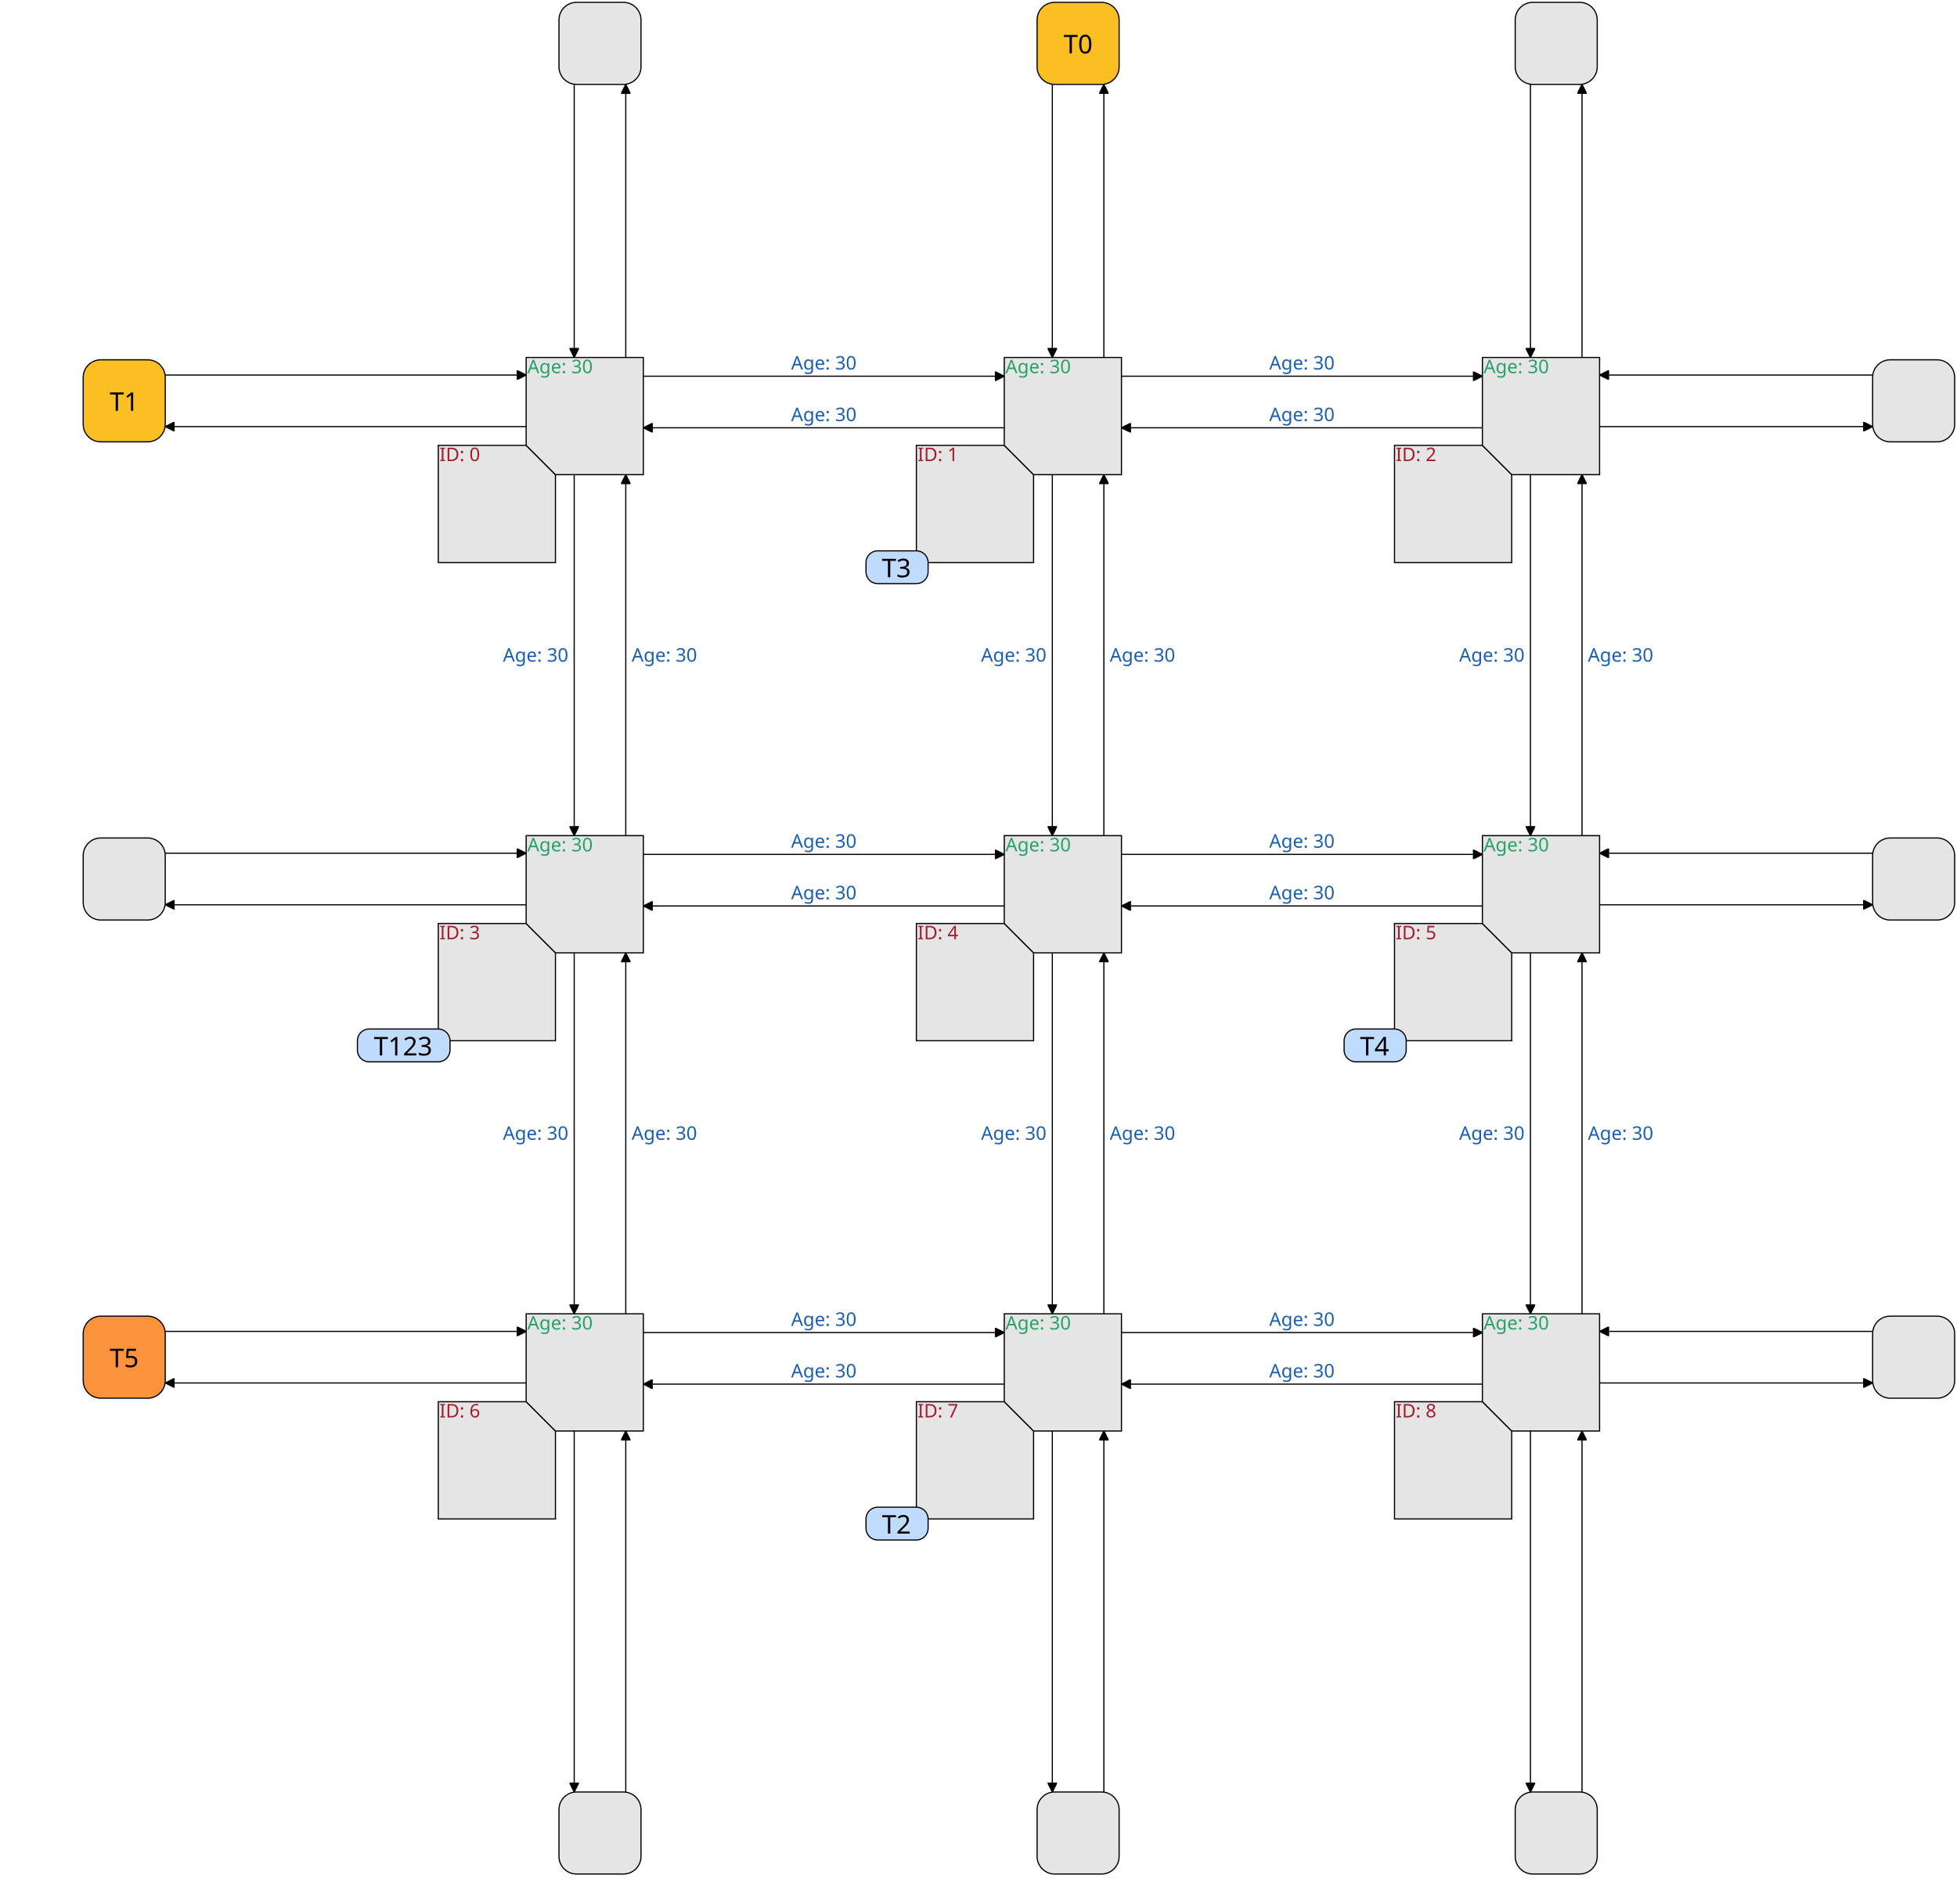
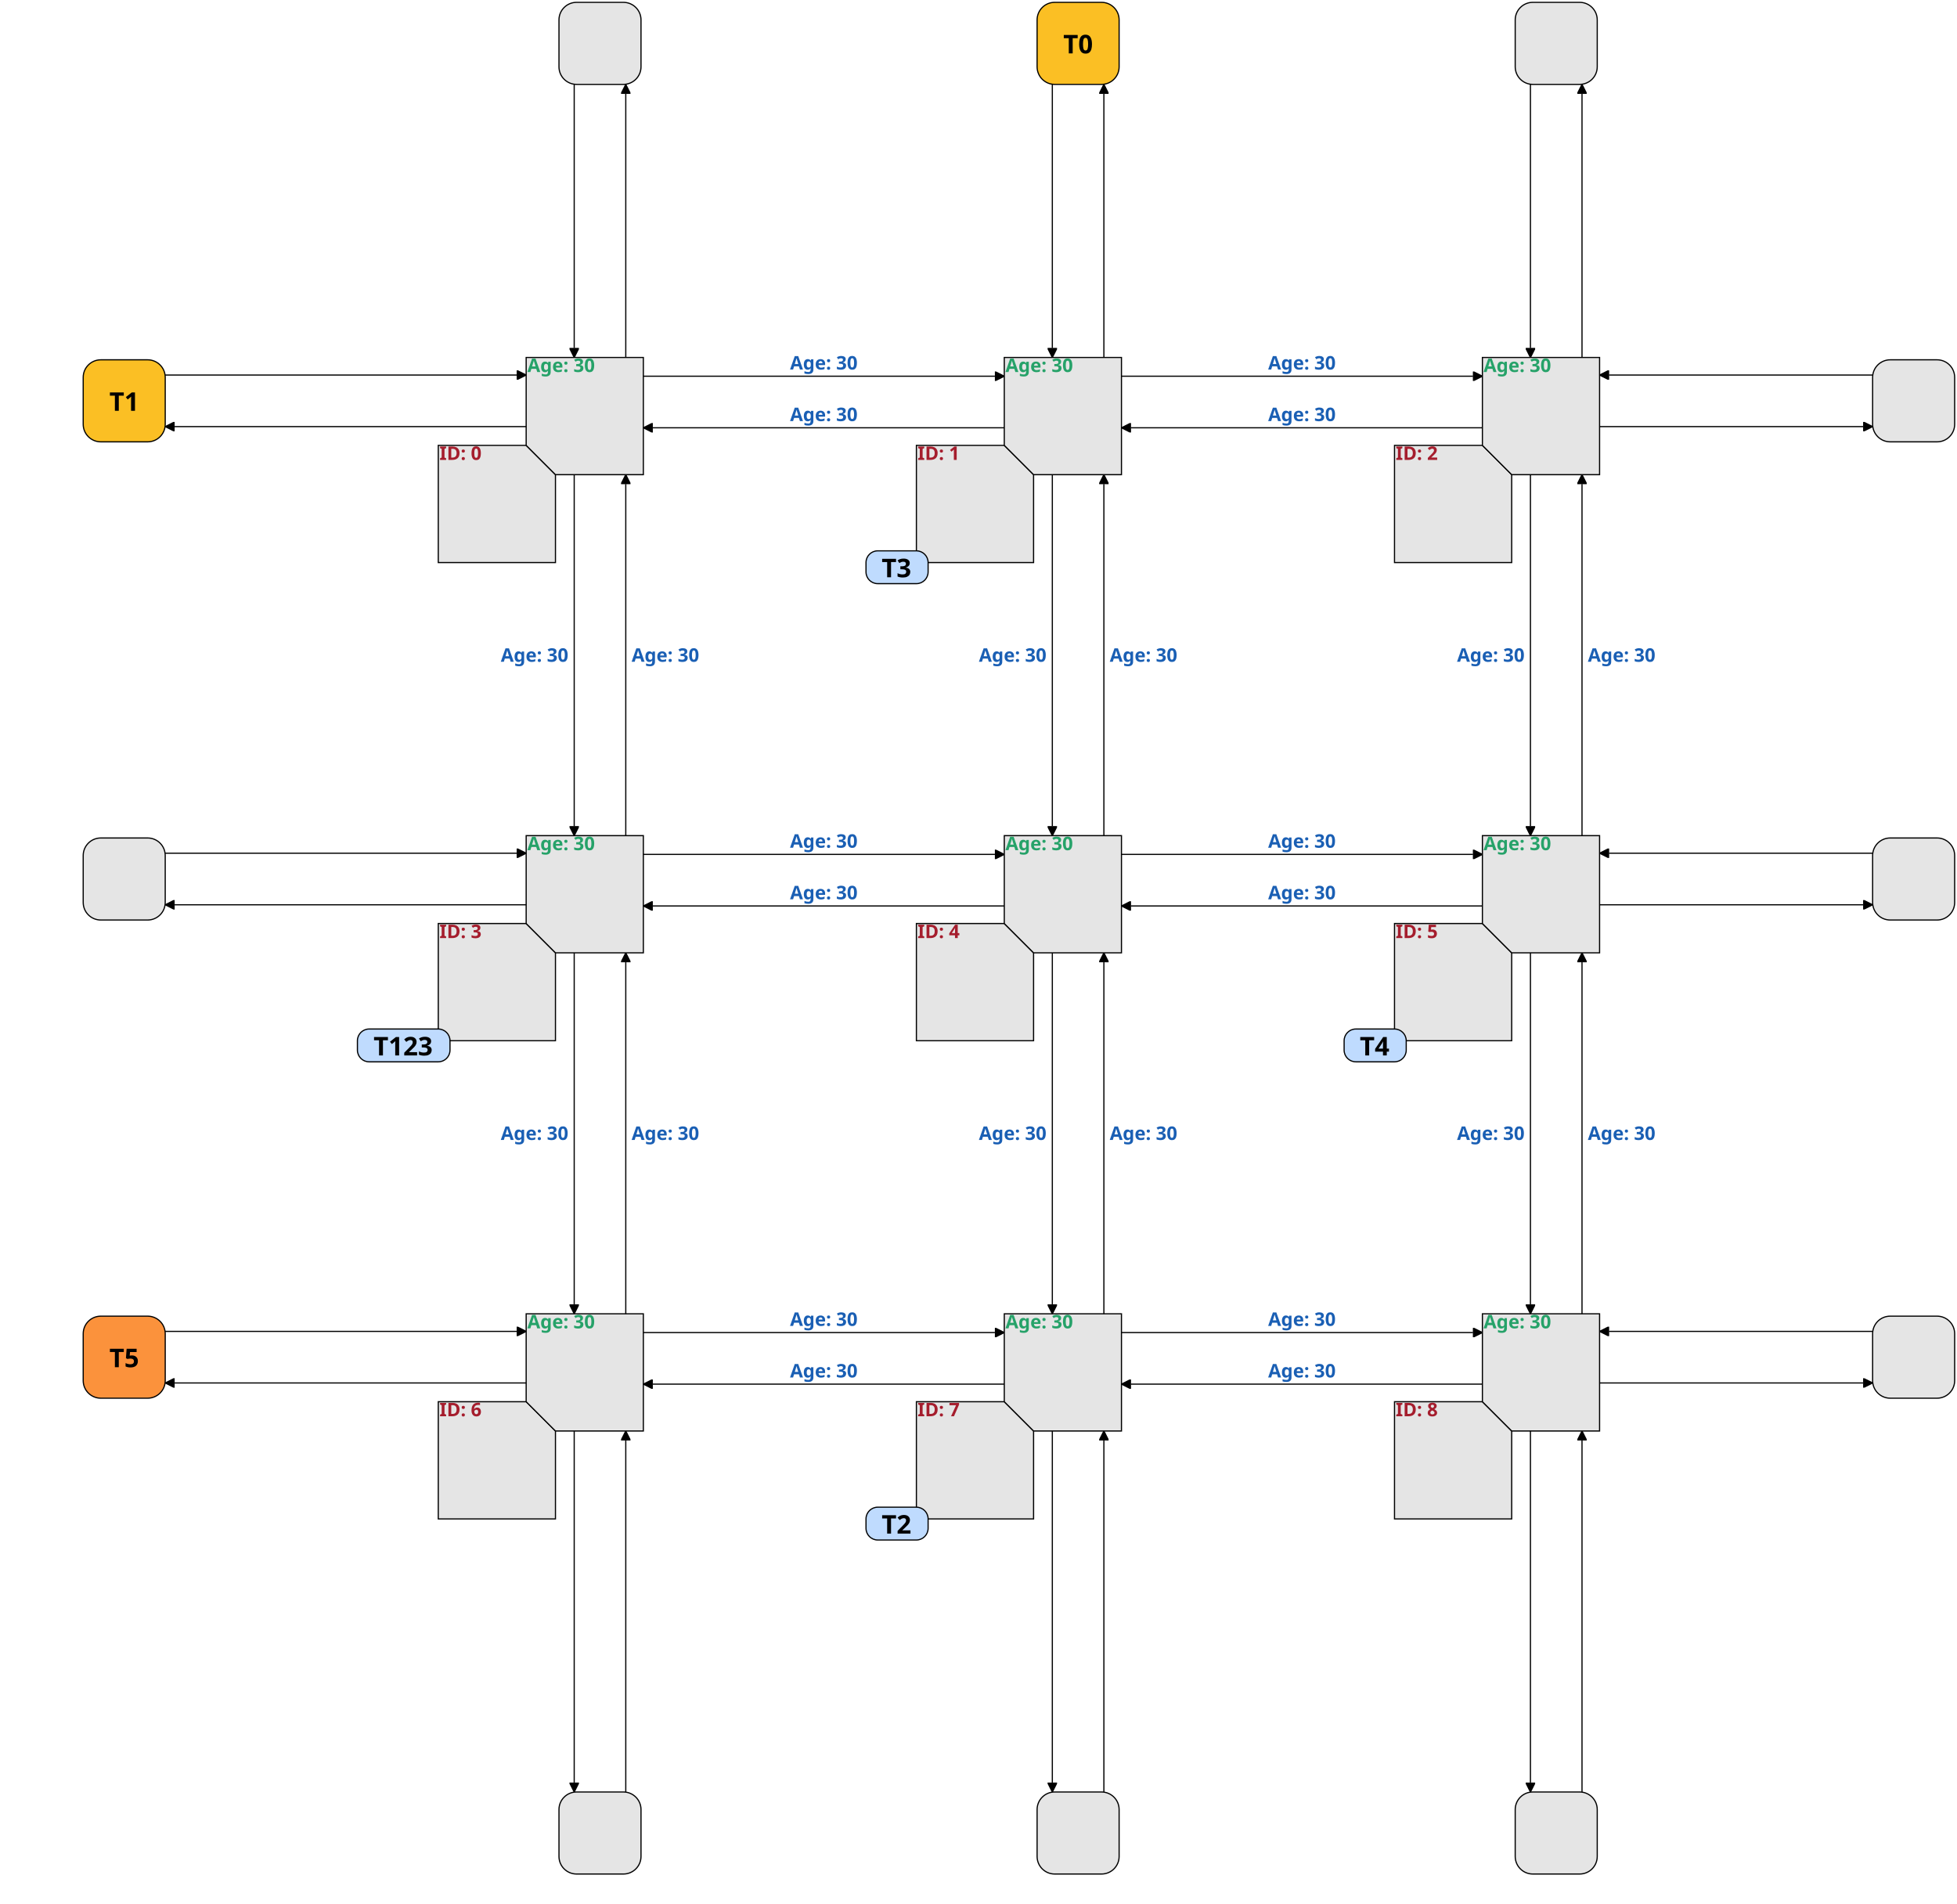
<svg xmlns="http://www.w3.org/2000/svg" preserveAspectRation="xMidYMid meet" class="mx-auto" viewBox="-869 -800 1670 1624">
  <defs>
    <marker id="arrowHead" orient="auto" markerWidth="8" markerHeight="8" refY="4">
      <path d="M0,0 M0,0 V8 L8,4 Z" fill="black" fill-rule="evenodd" stroke="black" stroke-linecap="butt" stroke-width="1" />
    </marker>
    <clipPath id="clip-c-0">
      <polygon points="-495 -420, -495 -320, -395 -320, -395 -395, -420 -420" />
    </clipPath>
    <clipPath id="clip-r-0">
      <polygon points="-420 -420, -420 -495, -320 -495, -320 -395, -395 -395" />
    </clipPath>
    <clipPath id="clip-c-1">
      <polygon points="-87 -420, -87 -320, 13 -320, 13 -395, -12 -420" />
    </clipPath>
    <clipPath id="clip-r-1">
      <polygon points="-12 -420, -12 -495, 88 -495, 88 -395, 13 -395" />
    </clipPath>
    <clipPath id="clip-c-2">
      <polygon points="321 -420, 321 -320, 421 -320, 421 -395, 396 -420" />
    </clipPath>
    <clipPath id="clip-r-2">
      <polygon points="396 -420, 396 -495, 496 -495, 496 -395, 421 -395" />
    </clipPath>
    <clipPath id="clip-c-3">
      <polygon points="-495 -12, -495 88, -395 88, -395 13, -420 -12" />
    </clipPath>
    <clipPath id="clip-r-3">
      <polygon points="-420 -12, -420 -87, -320 -87, -320 13, -395 13" />
    </clipPath>
    <clipPath id="clip-c-4">
      <polygon points="-87 -12, -87 88, 13 88, 13 13, -12 -12" />
    </clipPath>
    <clipPath id="clip-r-4">
      <polygon points="-12 -12, -12 -87, 88 -87, 88 13, 13 13" />
    </clipPath>
    <clipPath id="clip-c-5">
      <polygon points="321 -12, 321 88, 421 88, 421 13, 396 -12" />
    </clipPath>
    <clipPath id="clip-r-5">
      <polygon points="396 -12, 396 -87, 496 -87, 496 13, 421 13" />
    </clipPath>
    <clipPath id="clip-c-6">
      <polygon points="-495 396, -495 496, -395 496, -395 421, -420 396" />
    </clipPath>
    <clipPath id="clip-r-6">
      <polygon points="-420 396, -420 321, -320 321, -320 421, -395 421" />
    </clipPath>
    <clipPath id="clip-c-7">
      <polygon points="-87 396, -87 496, 13 496, 13 421, -12 396" />
    </clipPath>
    <clipPath id="clip-r-7">
      <polygon points="-12 396, -12 321, 88 321, 88 421, 13 421" />
    </clipPath>
    <clipPath id="clip-c-8">
      <polygon points="321 396, 321 496, 421 496, 421 421, 396 396" />
    </clipPath>
    <clipPath id="clip-r-8">
      <polygon points="396 396, 396 321, 496 321, 496 421, 421 421" />
    </clipPath>
  </defs>
  <style>.baseFill{fill: #e5e5e5;}</style>
  <g id="mainGroup">
    <g id="processingGroup" clip-path="url(#crop)">
      <g id="0">
        <path id="c0" d="M-495,-420 l0,100 l100,0 l0,-75 l-25,-25 l-75,0 Z" class="baseFill" fill-rule="evenodd" stroke="black" stroke-linecap="butt" stroke-width="1" />
        <path id="r0" d="M-420,-420 l0,-75 l100,0 l0,100 l-75,0 Z" class="baseFill" fill-rule="evenodd" stroke="black" stroke-linecap="butt" stroke-width="1" />
      </g>
      <g id="1">
        <path id="c1" d="M-87,-420 l0,100 l100,0 l0,-75 l-25,-25 l-75,0 Z" class="baseFill" fill-rule="evenodd" stroke="black" stroke-linecap="butt" stroke-width="1" />
        <path id="r1" d="M-12,-420 l0,-75 l100,0 l0,100 l-75,0 Z" class="baseFill" fill-rule="evenodd" stroke="black" stroke-linecap="butt" stroke-width="1" />
        <g>
          <rect x="-130" y="-330" width="53" height="28" rx="10" fill="#bfdbfe" stroke="black" stroke-width="1" />
-           <text x="-104" y="-316" font-size="22px" font-family="Roboto Mono" text-anchor="middle" dominant-baseline="central" fill="black">T3</text>
+           <text x="-104" y="-316" font-size="22px" font-family="Roboto Mono" font-weight="bold" text-anchor="middle" dominant-baseline="central" fill="black">T3</text>
        </g>
      </g>
      <g id="2">
        <path id="c2" d="M321,-420 l0,100 l100,0 l0,-75 l-25,-25 l-75,0 Z" class="baseFill" fill-rule="evenodd" stroke="black" stroke-linecap="butt" stroke-width="1" />
        <path id="r2" d="M396,-420 l0,-75 l100,0 l0,100 l-75,0 Z" class="baseFill" fill-rule="evenodd" stroke="black" stroke-linecap="butt" stroke-width="1" />
      </g>
      <g id="3">
        <path id="c3" d="M-495,-12 l0,100 l100,0 l0,-75 l-25,-25 l-75,0 Z" class="baseFill" fill-rule="evenodd" stroke="black" stroke-linecap="butt" stroke-width="1" />
        <path id="r3" d="M-420,-12 l0,-75 l100,0 l0,100 l-75,0 Z" class="baseFill" fill-rule="evenodd" stroke="black" stroke-linecap="butt" stroke-width="1" />
        <g>
          <rect x="-564" y="78" width="79" height="28" rx="10" fill="#bfdbfe" stroke="black" stroke-width="1" />
-           <text x="-525" y="92" font-size="22px" font-family="Roboto Mono" text-anchor="middle" dominant-baseline="central" fill="black">T123</text>
+           <text x="-525" y="92" font-size="22px" font-family="Roboto Mono" font-weight="bold" text-anchor="middle" dominant-baseline="central" fill="black">T123</text>
        </g>
      </g>
      <g id="4">
        <path id="c4" d="M-87,-12 l0,100 l100,0 l0,-75 l-25,-25 l-75,0 Z" class="baseFill" fill-rule="evenodd" stroke="black" stroke-linecap="butt" stroke-width="1" />
        <path id="r4" d="M-12,-12 l0,-75 l100,0 l0,100 l-75,0 Z" class="baseFill" fill-rule="evenodd" stroke="black" stroke-linecap="butt" stroke-width="1" />
      </g>
      <g id="5">
        <path id="c5" d="M321,-12 l0,100 l100,0 l0,-75 l-25,-25 l-75,0 Z" class="baseFill" fill-rule="evenodd" stroke="black" stroke-linecap="butt" stroke-width="1" />
        <path id="r5" d="M396,-12 l0,-75 l100,0 l0,100 l-75,0 Z" class="baseFill" fill-rule="evenodd" stroke="black" stroke-linecap="butt" stroke-width="1" />
        <g>
          <rect x="278" y="78" width="53" height="28" rx="10" fill="#bfdbfe" stroke="black" stroke-width="1" />
-           <text x="304" y="92" font-size="22px" font-family="Roboto Mono" text-anchor="middle" dominant-baseline="central" fill="black">T4</text>
+           <text x="304" y="92" font-size="22px" font-family="Roboto Mono" font-weight="bold" text-anchor="middle" dominant-baseline="central" fill="black">T4</text>
        </g>
      </g>
      <g id="6">
        <path id="c6" d="M-495,396 l0,100 l100,0 l0,-75 l-25,-25 l-75,0 Z" class="baseFill" fill-rule="evenodd" stroke="black" stroke-linecap="butt" stroke-width="1" />
        <path id="r6" d="M-420,396 l0,-75 l100,0 l0,100 l-75,0 Z" class="baseFill" fill-rule="evenodd" stroke="black" stroke-linecap="butt" stroke-width="1" />
      </g>
      <g id="7">
        <path id="c7" d="M-87,396 l0,100 l100,0 l0,-75 l-25,-25 l-75,0 Z" class="baseFill" fill-rule="evenodd" stroke="black" stroke-linecap="butt" stroke-width="1" />
        <path id="r7" d="M-12,396 l0,-75 l100,0 l0,100 l-75,0 Z" class="baseFill" fill-rule="evenodd" stroke="black" stroke-linecap="butt" stroke-width="1" />
        <g>
          <rect x="-130" y="486" width="53" height="28" rx="10" fill="#bfdbfe" stroke="black" stroke-width="1" />
-           <text x="-104" y="500" font-size="22px" font-family="Roboto Mono" text-anchor="middle" dominant-baseline="central" fill="black">T2</text>
+           <text x="-104" y="500" font-size="22px" font-family="Roboto Mono" font-weight="bold" text-anchor="middle" dominant-baseline="central" fill="black">T2</text>
        </g>
      </g>
      <g id="8">
        <path id="c8" d="M321,396 l0,100 l100,0 l0,-75 l-25,-25 l-75,0 Z" class="baseFill" fill-rule="evenodd" stroke="black" stroke-linecap="butt" stroke-width="1" />
        <path id="r8" d="M396,396 l0,-75 l100,0 l0,100 l-75,0 Z" class="baseFill" fill-rule="evenodd" stroke="black" stroke-linecap="butt" stroke-width="1" />
      </g>
    </g>
    <g>
      <g>
        <path d="M-379,-395 v300" fill-rule="evenodd" stroke="black" stroke-linecap="butt" stroke-width="1" marker-end="url(#arrowHead)" clip-path="url(#crop)" />
        <path d="M-320,-479 h300" fill-rule="evenodd" stroke="black" stroke-linecap="butt" stroke-width="1" marker-end="url(#arrowHead)" clip-path="url(#crop)" />
        <path d="M29,-395 v300" fill-rule="evenodd" stroke="black" stroke-linecap="butt" stroke-width="1" marker-end="url(#arrowHead)" clip-path="url(#crop)" />
        <path d="M-12,-435 h-300" fill-rule="evenodd" stroke="black" stroke-linecap="butt" stroke-width="1" marker-end="url(#arrowHead)" clip-path="url(#crop)" />
        <path d="M88,-479 h300" fill-rule="evenodd" stroke="black" stroke-linecap="butt" stroke-width="1" marker-end="url(#arrowHead)" clip-path="url(#crop)" />
        <path d="M437,-395 v300" fill-rule="evenodd" stroke="black" stroke-linecap="butt" stroke-width="1" marker-end="url(#arrowHead)" clip-path="url(#crop)" />
        <path d="M396,-435 h-300" fill-rule="evenodd" stroke="black" stroke-linecap="butt" stroke-width="1" marker-end="url(#arrowHead)" clip-path="url(#crop)" />
        <path d="M-335,-87 v-300" fill-rule="evenodd" stroke="black" stroke-linecap="butt" stroke-width="1" marker-end="url(#arrowHead)" clip-path="url(#crop)" />
        <path d="M-379,13 v300" fill-rule="evenodd" stroke="black" stroke-linecap="butt" stroke-width="1" marker-end="url(#arrowHead)" clip-path="url(#crop)" />
        <path d="M-320,-71 h300" fill-rule="evenodd" stroke="black" stroke-linecap="butt" stroke-width="1" marker-end="url(#arrowHead)" clip-path="url(#crop)" />
        <path d="M73,-87 v-300" fill-rule="evenodd" stroke="black" stroke-linecap="butt" stroke-width="1" marker-end="url(#arrowHead)" clip-path="url(#crop)" />
        <path d="M29,13 v300" fill-rule="evenodd" stroke="black" stroke-linecap="butt" stroke-width="1" marker-end="url(#arrowHead)" clip-path="url(#crop)" />
        <path d="M-12,-27 h-300" fill-rule="evenodd" stroke="black" stroke-linecap="butt" stroke-width="1" marker-end="url(#arrowHead)" clip-path="url(#crop)" />
        <path d="M88,-71 h300" fill-rule="evenodd" stroke="black" stroke-linecap="butt" stroke-width="1" marker-end="url(#arrowHead)" clip-path="url(#crop)" />
        <path d="M481,-87 v-300" fill-rule="evenodd" stroke="black" stroke-linecap="butt" stroke-width="1" marker-end="url(#arrowHead)" clip-path="url(#crop)" />
        <path d="M437,13 v300" fill-rule="evenodd" stroke="black" stroke-linecap="butt" stroke-width="1" marker-end="url(#arrowHead)" clip-path="url(#crop)" />
        <path d="M396,-27 h-300" fill-rule="evenodd" stroke="black" stroke-linecap="butt" stroke-width="1" marker-end="url(#arrowHead)" clip-path="url(#crop)" />
        <path d="M-335,321 v-300" fill-rule="evenodd" stroke="black" stroke-linecap="butt" stroke-width="1" marker-end="url(#arrowHead)" clip-path="url(#crop)" />
        <path d="M-320,337 h300" fill-rule="evenodd" stroke="black" stroke-linecap="butt" stroke-width="1" marker-end="url(#arrowHead)" clip-path="url(#crop)" />
        <path d="M73,321 v-300" fill-rule="evenodd" stroke="black" stroke-linecap="butt" stroke-width="1" marker-end="url(#arrowHead)" clip-path="url(#crop)" />
        <path d="M-12,381 h-300" fill-rule="evenodd" stroke="black" stroke-linecap="butt" stroke-width="1" marker-end="url(#arrowHead)" clip-path="url(#crop)" />
        <path d="M88,337 h300" fill-rule="evenodd" stroke="black" stroke-linecap="butt" stroke-width="1" marker-end="url(#arrowHead)" clip-path="url(#crop)" />
        <path d="M481,321 v-300" fill-rule="evenodd" stroke="black" stroke-linecap="butt" stroke-width="1" marker-end="url(#arrowHead)" clip-path="url(#crop)" />
        <path d="M396,381 h-300" fill-rule="evenodd" stroke="black" stroke-linecap="butt" stroke-width="1" marker-end="url(#arrowHead)" clip-path="url(#crop)" />
      </g>
      <g id="edgeConnetions" class="edgeData">
        <path d="M-379,-728 v225" fill-rule="evenodd" stroke="black" stroke-linecap="butt" stroke-width="1" marker-end="url(#arrowHead)" clip-path="url(#crop)" />
        <path d="M-728,-480 h300" fill-rule="evenodd" stroke="black" stroke-linecap="butt" stroke-width="1" marker-end="url(#arrowHead)" clip-path="url(#crop)" />
        <path d="M29,-728 v225" fill-rule="evenodd" stroke="black" stroke-linecap="butt" stroke-width="1" marker-end="url(#arrowHead)" clip-path="url(#crop)" />
        <path d="M437,-728 v225" fill-rule="evenodd" stroke="black" stroke-linecap="butt" stroke-width="1" marker-end="url(#arrowHead)" clip-path="url(#crop)" />
        <path d="M729,-480 h-225" fill-rule="evenodd" stroke="black" stroke-linecap="butt" stroke-width="1" marker-end="url(#arrowHead)" clip-path="url(#crop)" />
        <path d="M-728,-72 h300" fill-rule="evenodd" stroke="black" stroke-linecap="butt" stroke-width="1" marker-end="url(#arrowHead)" clip-path="url(#crop)" />
        <path d="M729,-72 h-225" fill-rule="evenodd" stroke="black" stroke-linecap="butt" stroke-width="1" marker-end="url(#arrowHead)" clip-path="url(#crop)" />
        <path d="M-335,729 v-300" fill-rule="evenodd" stroke="black" stroke-linecap="butt" stroke-width="1" marker-end="url(#arrowHead)" clip-path="url(#crop)" />
        <path d="M-728,336 h300" fill-rule="evenodd" stroke="black" stroke-linecap="butt" stroke-width="1" marker-end="url(#arrowHead)" clip-path="url(#crop)" />
        <path d="M73,729 v-300" fill-rule="evenodd" stroke="black" stroke-linecap="butt" stroke-width="1" marker-end="url(#arrowHead)" clip-path="url(#crop)" />
        <path d="M481,729 v-300" fill-rule="evenodd" stroke="black" stroke-linecap="butt" stroke-width="1" marker-end="url(#arrowHead)" clip-path="url(#crop)" />
        <path d="M729,336 h-225" fill-rule="evenodd" stroke="black" stroke-linecap="butt" stroke-width="1" marker-end="url(#arrowHead)" clip-path="url(#crop)" />
        <path d="M-335,-495 v-225" fill-rule="evenodd" stroke="black" stroke-linecap="butt" stroke-width="1" marker-end="url(#arrowHead)" clip-path="url(#crop)" />
        <path d="M-420,-436 h-300" fill-rule="evenodd" stroke="black" stroke-linecap="butt" stroke-width="1" marker-end="url(#arrowHead)" clip-path="url(#crop)" />
        <path d="M73,-495 v-225" fill-rule="evenodd" stroke="black" stroke-linecap="butt" stroke-width="1" marker-end="url(#arrowHead)" clip-path="url(#crop)" />
        <path d="M481,-495 v-225" fill-rule="evenodd" stroke="black" stroke-linecap="butt" stroke-width="1" marker-end="url(#arrowHead)" clip-path="url(#crop)" />
        <path d="M496,-436 h225" fill-rule="evenodd" stroke="black" stroke-linecap="butt" stroke-width="1" marker-end="url(#arrowHead)" clip-path="url(#crop)" />
        <path d="M-420,-28 h-300" fill-rule="evenodd" stroke="black" stroke-linecap="butt" stroke-width="1" marker-end="url(#arrowHead)" clip-path="url(#crop)" />
        <path d="M496,-28 h225" fill-rule="evenodd" stroke="black" stroke-linecap="butt" stroke-width="1" marker-end="url(#arrowHead)" clip-path="url(#crop)" />
        <path d="M-379,421 v300" fill-rule="evenodd" stroke="black" stroke-linecap="butt" stroke-width="1" marker-end="url(#arrowHead)" clip-path="url(#crop)" />
        <path d="M-420,380 h-300" fill-rule="evenodd" stroke="black" stroke-linecap="butt" stroke-width="1" marker-end="url(#arrowHead)" clip-path="url(#crop)" />
        <path d="M29,421 v300" fill-rule="evenodd" stroke="black" stroke-linecap="butt" stroke-width="1" marker-end="url(#arrowHead)" clip-path="url(#crop)" />
        <path d="M437,421 v300" fill-rule="evenodd" stroke="black" stroke-linecap="butt" stroke-width="1" marker-end="url(#arrowHead)" clip-path="url(#crop)" />
        <path d="M496,380 h225" fill-rule="evenodd" stroke="black" stroke-linecap="butt" stroke-width="1" marker-end="url(#arrowHead)" clip-path="url(#crop)" />
      </g>
    </g>
    <g id="information">
      <g clip-path="url(#crop)">
        <g clip-path="url(#clip-c-0)">
-           <text x="-494" y="-419" font-size="16px" font-family="Roboto Mono" text-anchor="start" dominant-baseline="text-before-edge" fill="#a51d2d">ID: 0</text>
+           <text x="-494" y="-420" font-size="16px" font-family="Roboto Mono" font-weight="bold" text-anchor="start" dominant-baseline="text-before-edge" fill="#a51d2d">ID: 0</text>
        </g>
        <g clip-path="url(#clip-r-0)">
-           <text x="-419" y="-494" font-size="16px" font-family="Roboto Mono" text-anchor="start" dominant-baseline="text-before-edge" fill="#26a269">Age: 30</text>
-         </g>
-         <text x="-384" y="-241" font-size="16px" font-family="Roboto Mono" text-anchor="end" dominant-baseline="middle" fill="#1a5fb4">Age: 30</text>
-         <text x="-166" y="-480" font-size="16px" font-family="Roboto Mono" text-anchor="middle" dominant-baseline="text-after-edge" fill="#1a5fb4">Age: 30</text>
+           <text x="-419" y="-495" font-size="16px" font-family="Roboto Mono" font-weight="bold" text-anchor="start" dominant-baseline="text-before-edge" fill="#26a269">Age: 30</text>
+         </g>
+         <text x="-384" y="-241" font-size="16px" font-family="Roboto Mono" font-weight="bold" text-anchor="end" dominant-baseline="middle" fill="#1a5fb4">Age: 30</text>
+         <text x="-166" y="-480" font-size="16px" font-family="Roboto Mono" font-weight="bold" text-anchor="middle" dominant-baseline="text-after-edge" fill="#1a5fb4">Age: 30</text>
      </g>
      <g clip-path="url(#crop)">
        <g clip-path="url(#clip-c-1)">
-           <text x="-86" y="-419" font-size="16px" font-family="Roboto Mono" text-anchor="start" dominant-baseline="text-before-edge" fill="#a51d2d">ID: 1</text>
+           <text x="-86" y="-420" font-size="16px" font-family="Roboto Mono" font-weight="bold" text-anchor="start" dominant-baseline="text-before-edge" fill="#a51d2d">ID: 1</text>
        </g>
        <g clip-path="url(#clip-r-1)">
-           <text x="-11" y="-494" font-size="16px" font-family="Roboto Mono" text-anchor="start" dominant-baseline="text-before-edge" fill="#26a269">Age: 30</text>
-         </g>
-         <text x="24" y="-241" font-size="16px" font-family="Roboto Mono" text-anchor="end" dominant-baseline="middle" fill="#1a5fb4">Age: 30</text>
-         <text x="-166" y="-436" font-size="16px" font-family="Roboto Mono" text-anchor="middle" dominant-baseline="text-after-edge" fill="#1a5fb4">Age: 30</text>
-         <text x="242" y="-480" font-size="16px" font-family="Roboto Mono" text-anchor="middle" dominant-baseline="text-after-edge" fill="#1a5fb4">Age: 30</text>
+           <text x="-11" y="-495" font-size="16px" font-family="Roboto Mono" font-weight="bold" text-anchor="start" dominant-baseline="text-before-edge" fill="#26a269">Age: 30</text>
+         </g>
+         <text x="24" y="-241" font-size="16px" font-family="Roboto Mono" font-weight="bold" text-anchor="end" dominant-baseline="middle" fill="#1a5fb4">Age: 30</text>
+         <text x="-166" y="-436" font-size="16px" font-family="Roboto Mono" font-weight="bold" text-anchor="middle" dominant-baseline="text-after-edge" fill="#1a5fb4">Age: 30</text>
+         <text x="242" y="-480" font-size="16px" font-family="Roboto Mono" font-weight="bold" text-anchor="middle" dominant-baseline="text-after-edge" fill="#1a5fb4">Age: 30</text>
      </g>
      <g clip-path="url(#crop)">
        <g clip-path="url(#clip-c-2)">
-           <text x="322" y="-419" font-size="16px" font-family="Roboto Mono" text-anchor="start" dominant-baseline="text-before-edge" fill="#a51d2d">ID: 2</text>
+           <text x="322" y="-420" font-size="16px" font-family="Roboto Mono" font-weight="bold" text-anchor="start" dominant-baseline="text-before-edge" fill="#a51d2d">ID: 2</text>
        </g>
        <g clip-path="url(#clip-r-2)">
-           <text x="397" y="-494" font-size="16px" font-family="Roboto Mono" text-anchor="start" dominant-baseline="text-before-edge" fill="#26a269">Age: 30</text>
-         </g>
-         <text x="432" y="-241" font-size="16px" font-family="Roboto Mono" text-anchor="end" dominant-baseline="middle" fill="#1a5fb4">Age: 30</text>
-         <text x="242" y="-436" font-size="16px" font-family="Roboto Mono" text-anchor="middle" dominant-baseline="text-after-edge" fill="#1a5fb4">Age: 30</text>
+           <text x="397" y="-495" font-size="16px" font-family="Roboto Mono" font-weight="bold" text-anchor="start" dominant-baseline="text-before-edge" fill="#26a269">Age: 30</text>
+         </g>
+         <text x="432" y="-241" font-size="16px" font-family="Roboto Mono" font-weight="bold" text-anchor="end" dominant-baseline="middle" fill="#1a5fb4">Age: 30</text>
+         <text x="242" y="-436" font-size="16px" font-family="Roboto Mono" font-weight="bold" text-anchor="middle" dominant-baseline="text-after-edge" fill="#1a5fb4">Age: 30</text>
      </g>
      <g clip-path="url(#crop)">
        <g clip-path="url(#clip-c-3)">
-           <text x="-494" y="-11" font-size="16px" font-family="Roboto Mono" text-anchor="start" dominant-baseline="text-before-edge" fill="#a51d2d">ID: 3</text>
+           <text x="-494" y="-12" font-size="16px" font-family="Roboto Mono" font-weight="bold" text-anchor="start" dominant-baseline="text-before-edge" fill="#a51d2d">ID: 3</text>
        </g>
        <g clip-path="url(#clip-r-3)">
-           <text x="-419" y="-86" font-size="16px" font-family="Roboto Mono" text-anchor="start" dominant-baseline="text-before-edge" fill="#26a269">Age: 30</text>
-         </g>
-         <text x="-330" y="-241" font-size="16px" font-family="Roboto Mono" text-anchor="start" dominant-baseline="middle" fill="#1a5fb4">Age: 30</text>
-         <text x="-384" y="167" font-size="16px" font-family="Roboto Mono" text-anchor="end" dominant-baseline="middle" fill="#1a5fb4">Age: 30</text>
-         <text x="-166" y="-72" font-size="16px" font-family="Roboto Mono" text-anchor="middle" dominant-baseline="text-after-edge" fill="#1a5fb4">Age: 30</text>
+           <text x="-419" y="-87" font-size="16px" font-family="Roboto Mono" font-weight="bold" text-anchor="start" dominant-baseline="text-before-edge" fill="#26a269">Age: 30</text>
+         </g>
+         <text x="-330" y="-241" font-size="16px" font-family="Roboto Mono" font-weight="bold" text-anchor="start" dominant-baseline="middle" fill="#1a5fb4">Age: 30</text>
+         <text x="-384" y="167" font-size="16px" font-family="Roboto Mono" font-weight="bold" text-anchor="end" dominant-baseline="middle" fill="#1a5fb4">Age: 30</text>
+         <text x="-166" y="-72" font-size="16px" font-family="Roboto Mono" font-weight="bold" text-anchor="middle" dominant-baseline="text-after-edge" fill="#1a5fb4">Age: 30</text>
      </g>
      <g clip-path="url(#crop)">
        <g clip-path="url(#clip-c-4)">
-           <text x="-86" y="-11" font-size="16px" font-family="Roboto Mono" text-anchor="start" dominant-baseline="text-before-edge" fill="#a51d2d">ID: 4</text>
+           <text x="-86" y="-12" font-size="16px" font-family="Roboto Mono" font-weight="bold" text-anchor="start" dominant-baseline="text-before-edge" fill="#a51d2d">ID: 4</text>
        </g>
        <g clip-path="url(#clip-r-4)">
-           <text x="-11" y="-86" font-size="16px" font-family="Roboto Mono" text-anchor="start" dominant-baseline="text-before-edge" fill="#26a269">Age: 30</text>
-         </g>
-         <text x="78" y="-241" font-size="16px" font-family="Roboto Mono" text-anchor="start" dominant-baseline="middle" fill="#1a5fb4">Age: 30</text>
-         <text x="24" y="167" font-size="16px" font-family="Roboto Mono" text-anchor="end" dominant-baseline="middle" fill="#1a5fb4">Age: 30</text>
-         <text x="-166" y="-28" font-size="16px" font-family="Roboto Mono" text-anchor="middle" dominant-baseline="text-after-edge" fill="#1a5fb4">Age: 30</text>
-         <text x="242" y="-72" font-size="16px" font-family="Roboto Mono" text-anchor="middle" dominant-baseline="text-after-edge" fill="#1a5fb4">Age: 30</text>
+           <text x="-11" y="-87" font-size="16px" font-family="Roboto Mono" font-weight="bold" text-anchor="start" dominant-baseline="text-before-edge" fill="#26a269">Age: 30</text>
+         </g>
+         <text x="78" y="-241" font-size="16px" font-family="Roboto Mono" font-weight="bold" text-anchor="start" dominant-baseline="middle" fill="#1a5fb4">Age: 30</text>
+         <text x="24" y="167" font-size="16px" font-family="Roboto Mono" font-weight="bold" text-anchor="end" dominant-baseline="middle" fill="#1a5fb4">Age: 30</text>
+         <text x="-166" y="-28" font-size="16px" font-family="Roboto Mono" font-weight="bold" text-anchor="middle" dominant-baseline="text-after-edge" fill="#1a5fb4">Age: 30</text>
+         <text x="242" y="-72" font-size="16px" font-family="Roboto Mono" font-weight="bold" text-anchor="middle" dominant-baseline="text-after-edge" fill="#1a5fb4">Age: 30</text>
      </g>
      <g clip-path="url(#crop)">
        <g clip-path="url(#clip-c-5)">
-           <text x="322" y="-11" font-size="16px" font-family="Roboto Mono" text-anchor="start" dominant-baseline="text-before-edge" fill="#a51d2d">ID: 5</text>
+           <text x="322" y="-12" font-size="16px" font-family="Roboto Mono" font-weight="bold" text-anchor="start" dominant-baseline="text-before-edge" fill="#a51d2d">ID: 5</text>
        </g>
        <g clip-path="url(#clip-r-5)">
-           <text x="397" y="-86" font-size="16px" font-family="Roboto Mono" text-anchor="start" dominant-baseline="text-before-edge" fill="#26a269">Age: 30</text>
-         </g>
-         <text x="486" y="-241" font-size="16px" font-family="Roboto Mono" text-anchor="start" dominant-baseline="middle" fill="#1a5fb4">Age: 30</text>
-         <text x="432" y="167" font-size="16px" font-family="Roboto Mono" text-anchor="end" dominant-baseline="middle" fill="#1a5fb4">Age: 30</text>
-         <text x="242" y="-28" font-size="16px" font-family="Roboto Mono" text-anchor="middle" dominant-baseline="text-after-edge" fill="#1a5fb4">Age: 30</text>
+           <text x="397" y="-87" font-size="16px" font-family="Roboto Mono" font-weight="bold" text-anchor="start" dominant-baseline="text-before-edge" fill="#26a269">Age: 30</text>
+         </g>
+         <text x="486" y="-241" font-size="16px" font-family="Roboto Mono" font-weight="bold" text-anchor="start" dominant-baseline="middle" fill="#1a5fb4">Age: 30</text>
+         <text x="432" y="167" font-size="16px" font-family="Roboto Mono" font-weight="bold" text-anchor="end" dominant-baseline="middle" fill="#1a5fb4">Age: 30</text>
+         <text x="242" y="-28" font-size="16px" font-family="Roboto Mono" font-weight="bold" text-anchor="middle" dominant-baseline="text-after-edge" fill="#1a5fb4">Age: 30</text>
      </g>
      <g clip-path="url(#crop)">
        <g clip-path="url(#clip-c-6)">
-           <text x="-494" y="397" font-size="16px" font-family="Roboto Mono" text-anchor="start" dominant-baseline="text-before-edge" fill="#a51d2d">ID: 6</text>
+           <text x="-494" y="396" font-size="16px" font-family="Roboto Mono" font-weight="bold" text-anchor="start" dominant-baseline="text-before-edge" fill="#a51d2d">ID: 6</text>
        </g>
        <g clip-path="url(#clip-r-6)">
-           <text x="-419" y="322" font-size="16px" font-family="Roboto Mono" text-anchor="start" dominant-baseline="text-before-edge" fill="#26a269">Age: 30</text>
-         </g>
-         <text x="-330" y="167" font-size="16px" font-family="Roboto Mono" text-anchor="start" dominant-baseline="middle" fill="#1a5fb4">Age: 30</text>
-         <text x="-166" y="336" font-size="16px" font-family="Roboto Mono" text-anchor="middle" dominant-baseline="text-after-edge" fill="#1a5fb4">Age: 30</text>
+           <text x="-419" y="321" font-size="16px" font-family="Roboto Mono" font-weight="bold" text-anchor="start" dominant-baseline="text-before-edge" fill="#26a269">Age: 30</text>
+         </g>
+         <text x="-330" y="167" font-size="16px" font-family="Roboto Mono" font-weight="bold" text-anchor="start" dominant-baseline="middle" fill="#1a5fb4">Age: 30</text>
+         <text x="-166" y="336" font-size="16px" font-family="Roboto Mono" font-weight="bold" text-anchor="middle" dominant-baseline="text-after-edge" fill="#1a5fb4">Age: 30</text>
      </g>
      <g clip-path="url(#crop)">
        <g clip-path="url(#clip-c-7)">
-           <text x="-86" y="397" font-size="16px" font-family="Roboto Mono" text-anchor="start" dominant-baseline="text-before-edge" fill="#a51d2d">ID: 7</text>
+           <text x="-86" y="396" font-size="16px" font-family="Roboto Mono" font-weight="bold" text-anchor="start" dominant-baseline="text-before-edge" fill="#a51d2d">ID: 7</text>
        </g>
        <g clip-path="url(#clip-r-7)">
-           <text x="-11" y="322" font-size="16px" font-family="Roboto Mono" text-anchor="start" dominant-baseline="text-before-edge" fill="#26a269">Age: 30</text>
-         </g>
-         <text x="78" y="167" font-size="16px" font-family="Roboto Mono" text-anchor="start" dominant-baseline="middle" fill="#1a5fb4">Age: 30</text>
-         <text x="-166" y="380" font-size="16px" font-family="Roboto Mono" text-anchor="middle" dominant-baseline="text-after-edge" fill="#1a5fb4">Age: 30</text>
-         <text x="242" y="336" font-size="16px" font-family="Roboto Mono" text-anchor="middle" dominant-baseline="text-after-edge" fill="#1a5fb4">Age: 30</text>
+           <text x="-11" y="321" font-size="16px" font-family="Roboto Mono" font-weight="bold" text-anchor="start" dominant-baseline="text-before-edge" fill="#26a269">Age: 30</text>
+         </g>
+         <text x="78" y="167" font-size="16px" font-family="Roboto Mono" font-weight="bold" text-anchor="start" dominant-baseline="middle" fill="#1a5fb4">Age: 30</text>
+         <text x="-166" y="380" font-size="16px" font-family="Roboto Mono" font-weight="bold" text-anchor="middle" dominant-baseline="text-after-edge" fill="#1a5fb4">Age: 30</text>
+         <text x="242" y="336" font-size="16px" font-family="Roboto Mono" font-weight="bold" text-anchor="middle" dominant-baseline="text-after-edge" fill="#1a5fb4">Age: 30</text>
      </g>
      <g clip-path="url(#crop)">
        <g clip-path="url(#clip-c-8)">
-           <text x="322" y="397" font-size="16px" font-family="Roboto Mono" text-anchor="start" dominant-baseline="text-before-edge" fill="#a51d2d">ID: 8</text>
+           <text x="322" y="396" font-size="16px" font-family="Roboto Mono" font-weight="bold" text-anchor="start" dominant-baseline="text-before-edge" fill="#a51d2d">ID: 8</text>
        </g>
        <g clip-path="url(#clip-r-8)">
-           <text x="397" y="322" font-size="16px" font-family="Roboto Mono" text-anchor="start" dominant-baseline="text-before-edge" fill="#26a269">Age: 30</text>
-         </g>
-         <text x="486" y="167" font-size="16px" font-family="Roboto Mono" text-anchor="start" dominant-baseline="middle" fill="#1a5fb4">Age: 30</text>
-         <text x="242" y="380" font-size="16px" font-family="Roboto Mono" text-anchor="middle" dominant-baseline="text-after-edge" fill="#1a5fb4">Age: 30</text>
+           <text x="397" y="321" font-size="16px" font-family="Roboto Mono" font-weight="bold" text-anchor="start" dominant-baseline="text-before-edge" fill="#26a269">Age: 30</text>
+         </g>
+         <text x="486" y="167" font-size="16px" font-family="Roboto Mono" font-weight="bold" text-anchor="start" dominant-baseline="middle" fill="#1a5fb4">Age: 30</text>
+         <text x="242" y="380" font-size="16px" font-family="Roboto Mono" font-weight="bold" text-anchor="middle" dominant-baseline="text-after-edge" fill="#1a5fb4">Age: 30</text>
      </g>
    </g>
    <g id="sinksSources" clip-path="url(#crop)" class="edgeData">
      <g>
        <rect x="-392" y="-798" width="70" height="70" rx="15" fill="#e5e5e5" stroke="black" stroke-width="1" />
      </g>
      <g>
        <rect x="-798" y="-493" width="70" height="70" rx="15" fill="#fbbf24" stroke="black" stroke-width="1" />
-         <text x="-763" y="-458" font-size="22px" font-family="Roboto Mono" text-anchor="middle" dominant-baseline="central" fill="black" class="edgeData">T1</text>
+         <text x="-763" y="-458" font-size="22px" font-family="Roboto Mono" font-weight="bold" text-anchor="middle" dominant-baseline="central" fill="black" class="edgeData">T1</text>
      </g>
      <g>
        <rect x="16" y="-798" width="70" height="70" rx="15" fill="#fbbf24" stroke="black" stroke-width="1" />
-         <text x="51" y="-763" font-size="22px" font-family="Roboto Mono" text-anchor="middle" dominant-baseline="central" fill="black" class="edgeData">T0</text>
+         <text x="51" y="-763" font-size="22px" font-family="Roboto Mono" font-weight="bold" text-anchor="middle" dominant-baseline="central" fill="black" class="edgeData">T0</text>
      </g>
      <g>
        <rect x="424" y="-798" width="70" height="70" rx="15" fill="#e5e5e5" stroke="black" stroke-width="1" />
      </g>
      <g>
        <rect x="729" y="-493" width="70" height="70" rx="15" fill="#e5e5e5" stroke="black" stroke-width="1" />
      </g>
      <g>
        <rect x="-798" y="-85" width="70" height="70" rx="15" fill="#e5e5e5" stroke="black" stroke-width="1" />
      </g>
      <g>
        <rect x="729" y="-85" width="70" height="70" rx="15" fill="#e5e5e5" stroke="black" stroke-width="1" />
      </g>
      <g>
        <rect x="-392" y="729" width="70" height="70" rx="15" fill="#e5e5e5" stroke="black" stroke-width="1" />
      </g>
      <g>
        <rect x="-798" y="323" width="70" height="70" rx="15" fill="#fb923c" stroke="black" stroke-width="1" />
-         <text x="-763" y="358" font-size="22px" font-family="Roboto Mono" text-anchor="middle" dominant-baseline="central" fill="black" class="edgeData">T5</text>
+         <text x="-763" y="358" font-size="22px" font-family="Roboto Mono" font-weight="bold" text-anchor="middle" dominant-baseline="central" fill="black" class="edgeData">T5</text>
      </g>
      <g>
        <rect x="16" y="729" width="70" height="70" rx="15" fill="#e5e5e5" stroke="black" stroke-width="1" />
      </g>
      <g>
        <rect x="424" y="729" width="70" height="70" rx="15" fill="#e5e5e5" stroke="black" stroke-width="1" />
      </g>
      <g>
        <rect x="729" y="323" width="70" height="70" rx="15" fill="#e5e5e5" stroke="black" stroke-width="1" />
      </g>
    </g>
  </g>
</svg>
